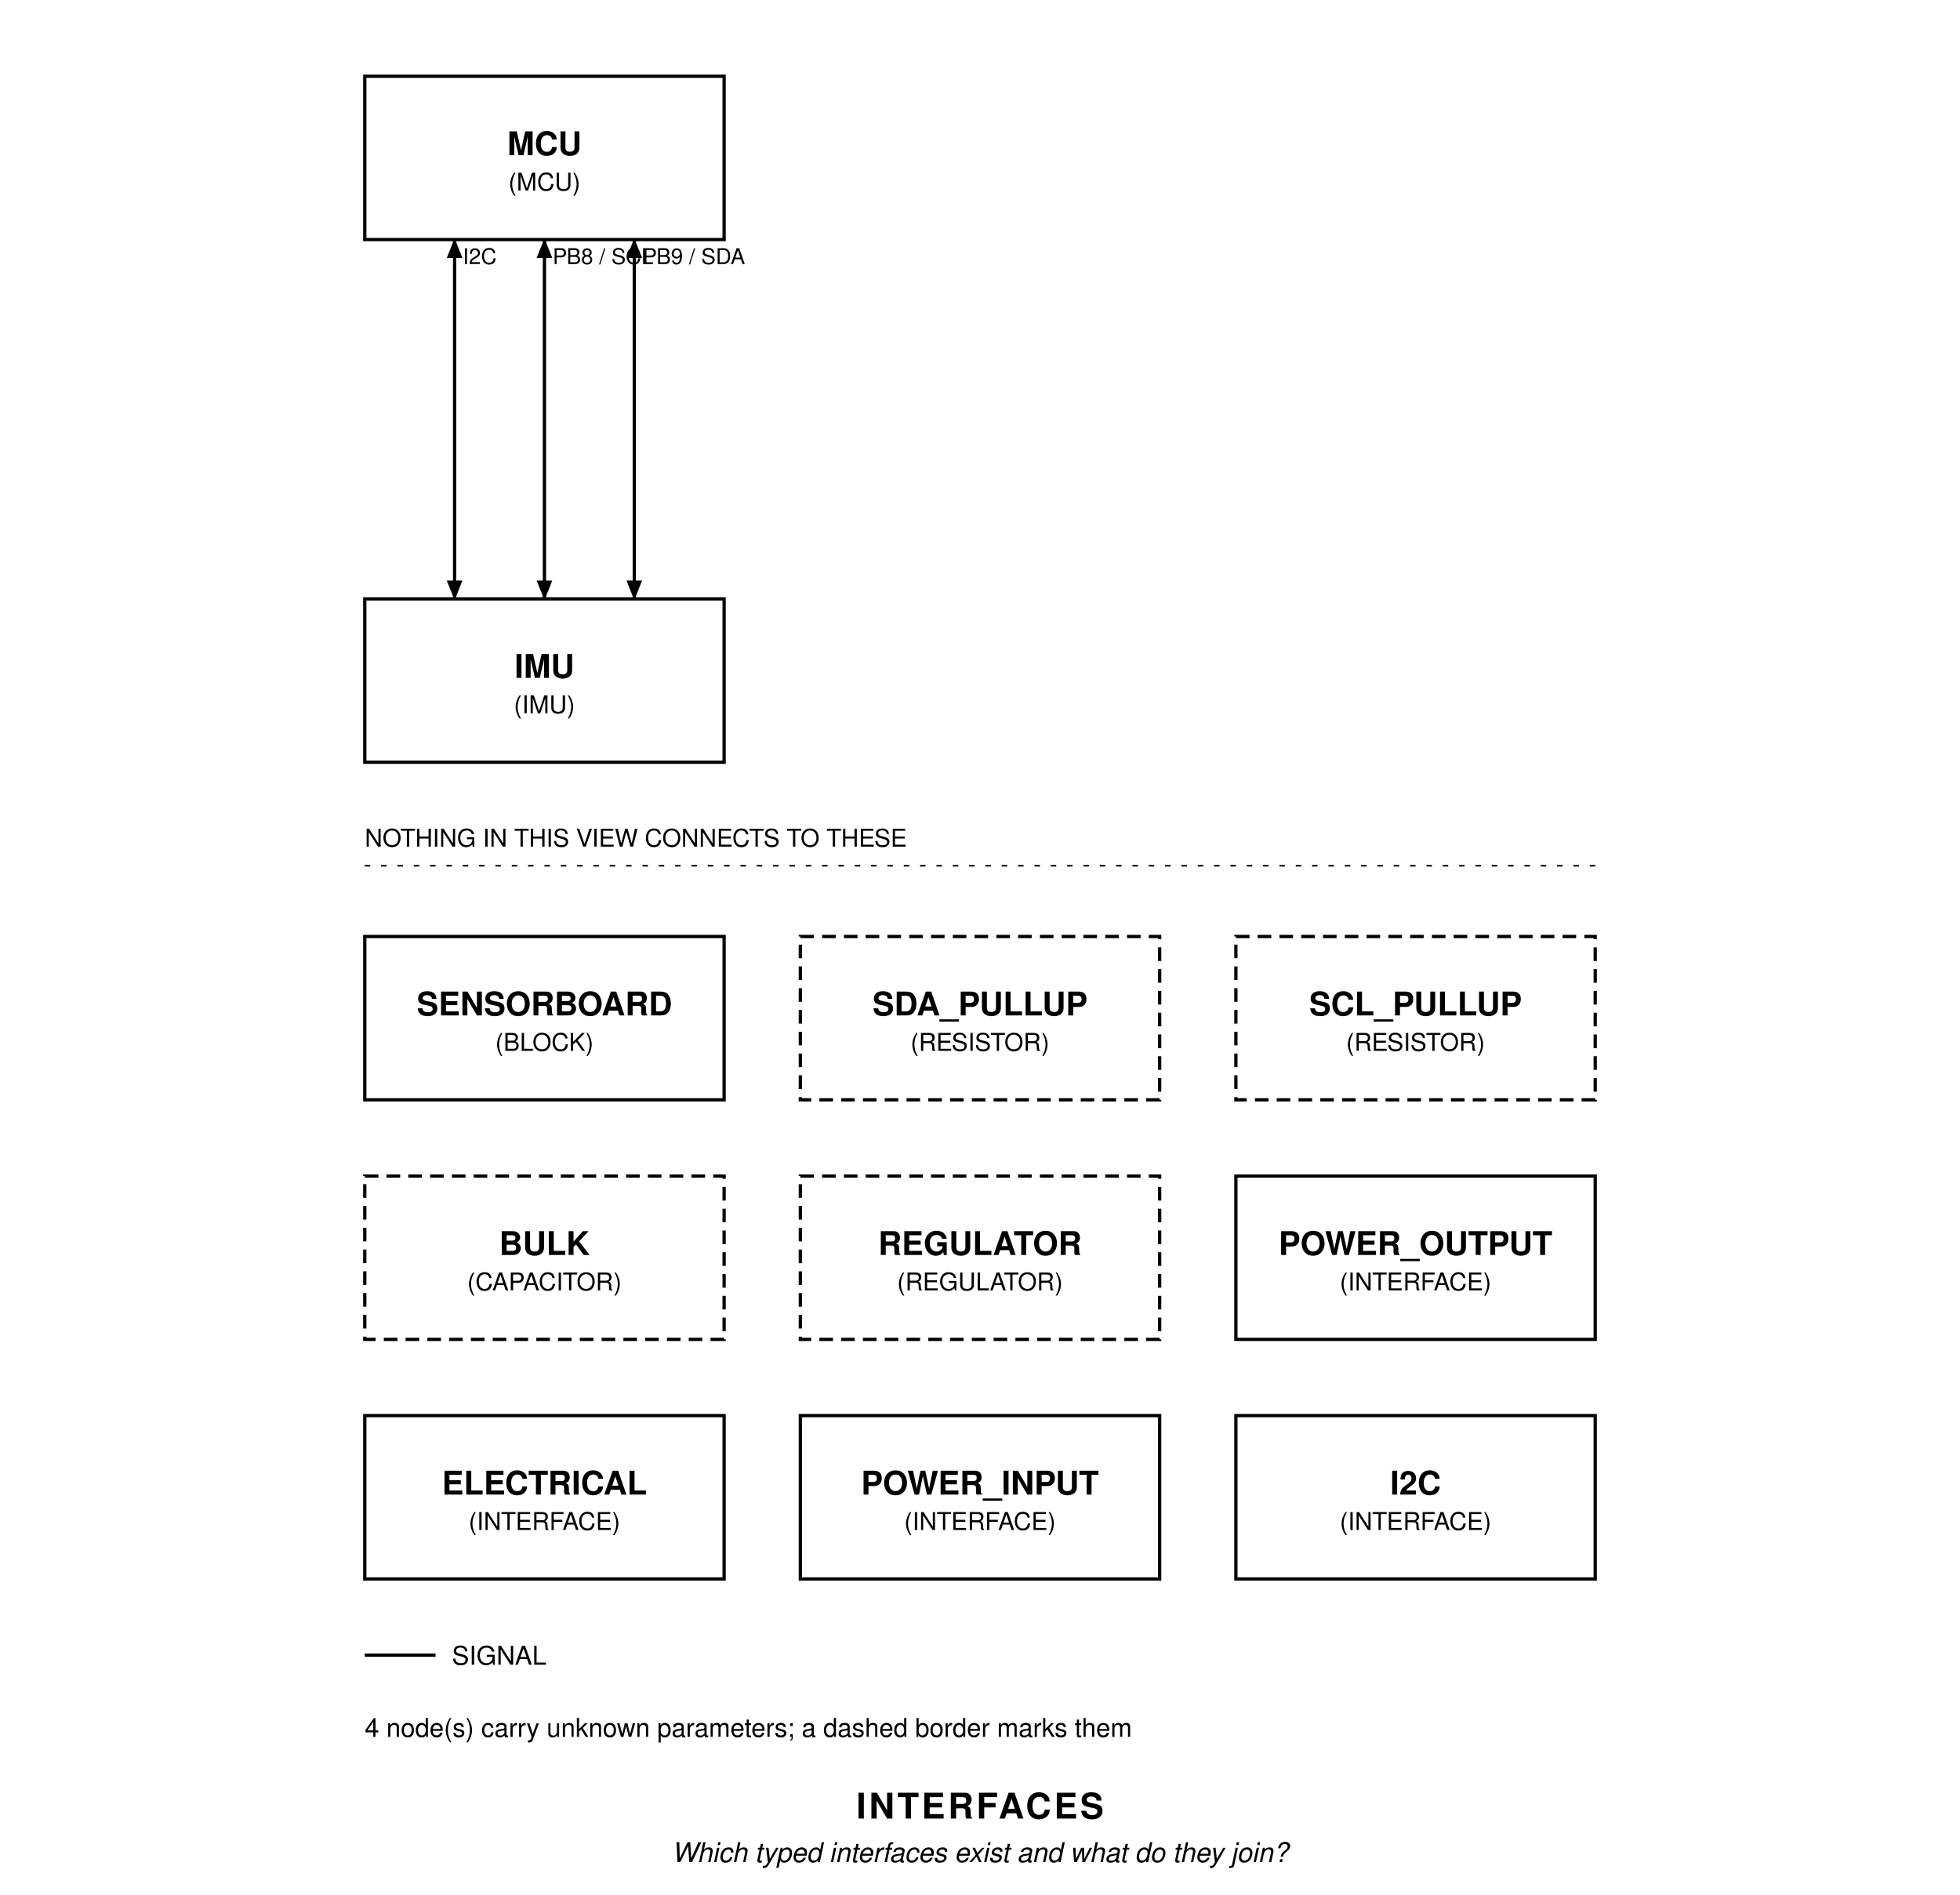
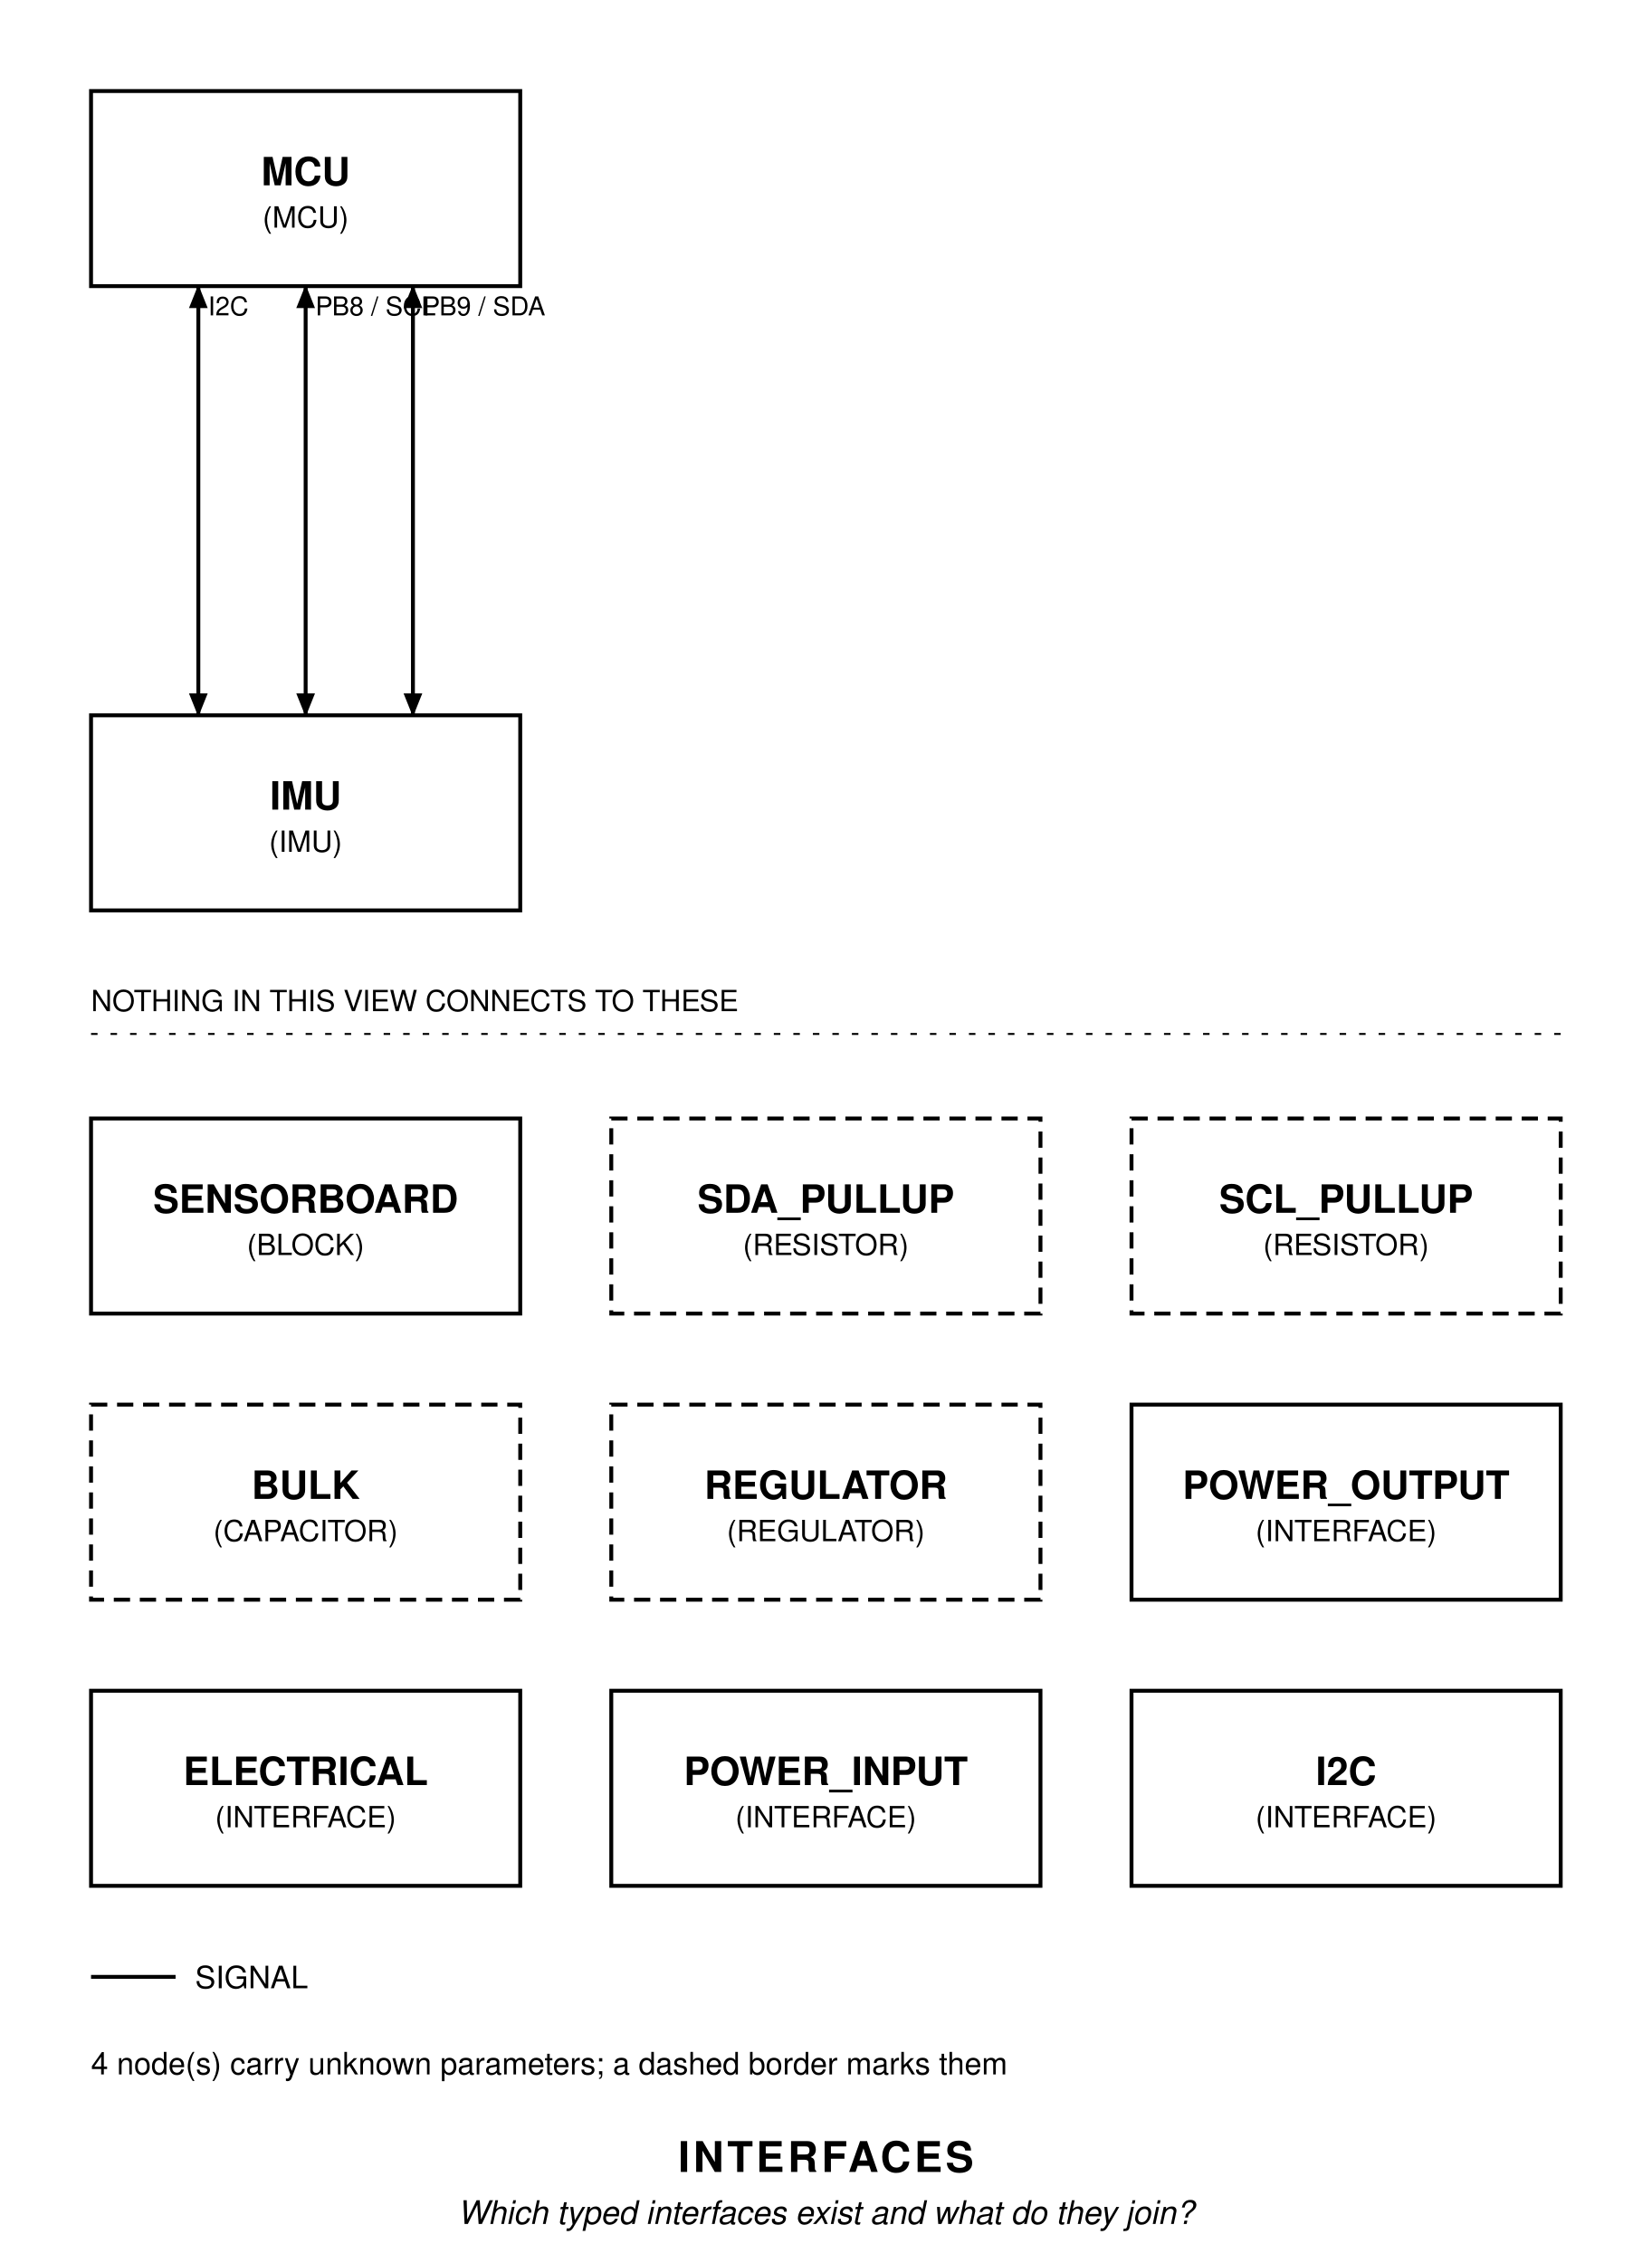
- <svg xmlns="http://www.w3.org/2000/svg" width="720" height="696" viewBox="0 0 720 696" font-family="Helvetica, Arial, sans-serif">
+ <svg xmlns="http://www.w3.org/2000/svg" width="508" height="696" viewBox="0 0 508 696" font-family="Helvetica, Arial, sans-serif">
  <defs>
    <marker id="arrow" viewBox="0 0 8 8" refX="7.5" refY="4" markerWidth="6" markerHeight="6" orient="auto-start-reverse">
      <path d="M0,0.8 L8,4 L0,7.2 Z" fill="#000000" />
    </marker>
  </defs>
-   <g transform="translate(106,0)">
+   <g transform="translate(0,0)">
    <line x1="28" y1="318" x2="480" y2="318" stroke="#000000" stroke-width="0.6" stroke-dasharray="2 4" />
    <text x="28" y="311" font-size="9" fill="#000000">NOTHING IN THIS VIEW CONNECTS TO THESE</text>
    <polyline points="61.0,88.0 61.0,202.0 61.0,202.0 61.0,220.0" fill="none" stroke="#000000" stroke-width="1.2" marker-start="url(#arrow)" marker-end="url(#arrow)" />
    <polyline points="94.0,88.0 94.0,195.0 94.0,195.0 94.0,220.0" fill="none" stroke="#000000" stroke-width="1.2" marker-start="url(#arrow)" marker-end="url(#arrow)" />
    <polyline points="127.0,88.0 127.0,188.0 127.0,188.0 127.0,220.0" fill="none" stroke="#000000" stroke-width="1.2" marker-start="url(#arrow)" marker-end="url(#arrow)" />
    <g>
      <rect x="28" y="344" width="132" height="60" fill="none" stroke="#000000" stroke-width="1.2" />
      <text x="94" y="373.0" text-anchor="middle" font-size="12" font-weight="bold" fill="#000000">SENSORBOARD</text>
      <text x="94" y="386.0" text-anchor="middle" font-size="9" fill="#000000">(BLOCK)</text>
    </g>
    <g>
      <rect x="188" y="344" width="132" height="60" fill="none" stroke="#000000" stroke-width="1.2" stroke-dasharray="5 3" />
      <text x="254" y="373.0" text-anchor="middle" font-size="12" font-weight="bold" fill="#000000">SDA_PULLUP</text>
      <text x="254" y="386.0" text-anchor="middle" font-size="9" fill="#000000">(RESISTOR)</text>
    </g>
    <g>
      <rect x="28" y="220" width="132" height="60" fill="none" stroke="#000000" stroke-width="1.2" />
      <text x="94" y="249.0" text-anchor="middle" font-size="12" font-weight="bold" fill="#000000">IMU</text>
      <text x="94" y="262.0" text-anchor="middle" font-size="9" fill="#000000">(IMU)</text>
    </g>
    <g>
      <rect x="348" y="344" width="132" height="60" fill="none" stroke="#000000" stroke-width="1.2" stroke-dasharray="5 3" />
      <text x="414" y="373.0" text-anchor="middle" font-size="12" font-weight="bold" fill="#000000">SCL_PULLUP</text>
      <text x="414" y="386.0" text-anchor="middle" font-size="9" fill="#000000">(RESISTOR)</text>
    </g>
    <g>
      <rect x="28" y="28" width="132" height="60" fill="none" stroke="#000000" stroke-width="1.2" />
      <text x="94" y="57.0" text-anchor="middle" font-size="12" font-weight="bold" fill="#000000">MCU</text>
      <text x="94" y="70.0" text-anchor="middle" font-size="9" fill="#000000">(MCU)</text>
    </g>
    <g>
      <rect x="28" y="432" width="132" height="60" fill="none" stroke="#000000" stroke-width="1.2" stroke-dasharray="5 3" />
      <text x="94" y="461.0" text-anchor="middle" font-size="12" font-weight="bold" fill="#000000">BULK</text>
      <text x="94" y="474.0" text-anchor="middle" font-size="9" fill="#000000">(CAPACITOR)</text>
    </g>
    <g>
      <rect x="188" y="432" width="132" height="60" fill="none" stroke="#000000" stroke-width="1.2" stroke-dasharray="5 3" />
      <text x="254" y="461.0" text-anchor="middle" font-size="12" font-weight="bold" fill="#000000">REGULATOR</text>
      <text x="254" y="474.0" text-anchor="middle" font-size="9" fill="#000000">(REGULATOR)</text>
    </g>
    <g>
      <rect x="348" y="432" width="132" height="60" fill="none" stroke="#000000" stroke-width="1.2" />
      <text x="414" y="461.0" text-anchor="middle" font-size="12" font-weight="bold" fill="#000000">POWER_OUTPUT</text>
      <text x="414" y="474.0" text-anchor="middle" font-size="9" fill="#000000">(INTERFACE)</text>
    </g>
    <g>
      <rect x="28" y="520" width="132" height="60" fill="none" stroke="#000000" stroke-width="1.2" />
      <text x="94" y="549.0" text-anchor="middle" font-size="12" font-weight="bold" fill="#000000">ELECTRICAL</text>
      <text x="94" y="562.0" text-anchor="middle" font-size="9" fill="#000000">(INTERFACE)</text>
    </g>
    <g>
      <rect x="188" y="520" width="132" height="60" fill="none" stroke="#000000" stroke-width="1.2" />
      <text x="254" y="549.0" text-anchor="middle" font-size="12" font-weight="bold" fill="#000000">POWER_INPUT</text>
      <text x="254" y="562.0" text-anchor="middle" font-size="9" fill="#000000">(INTERFACE)</text>
    </g>
    <g>
      <rect x="348" y="520" width="132" height="60" fill="none" stroke="#000000" stroke-width="1.2" />
      <text x="414" y="549.0" text-anchor="middle" font-size="12" font-weight="bold" fill="#000000">I2C</text>
      <text x="414" y="562.0" text-anchor="middle" font-size="9" fill="#000000">(INTERFACE)</text>
    </g>
    <text x="64.0" y="97.0" text-anchor="start" font-size="8" fill="#000000">I2C</text>
    <text x="97.0" y="97.0" text-anchor="start" font-size="8" fill="#000000">PB8 / SCL</text>
    <text x="130.0" y="97.0" text-anchor="start" font-size="8" fill="#000000">PB9 / SDA</text>
    <line x1="28" y1="608" x2="54" y2="608" stroke="#000000" stroke-width="1.2" />
    <text x="60" y="611.5" font-size="9.5" fill="#000000">SIGNAL</text>
    <text x="28" y="638" font-size="9.5" fill="#000000">4 node(s) carry unknown parameters; a dashed border marks them</text>
  </g>
-   <text x="360.0" y="668" text-anchor="middle" font-size="13" font-weight="bold" letter-spacing="0.08em" fill="#000000">INTERFACES</text>
-   <text x="360.0" y="684" text-anchor="middle" font-size="10" font-style="italic" fill="#000000">Which typed interfaces exist and what do they join?</text>
+   <text x="254.0" y="668" text-anchor="middle" font-size="13" font-weight="bold" letter-spacing="0.08em" fill="#000000">INTERFACES</text>
+   <text x="254.0" y="684" text-anchor="middle" font-size="10" font-style="italic" fill="#000000">Which typed interfaces exist and what do they join?</text>
</svg>
